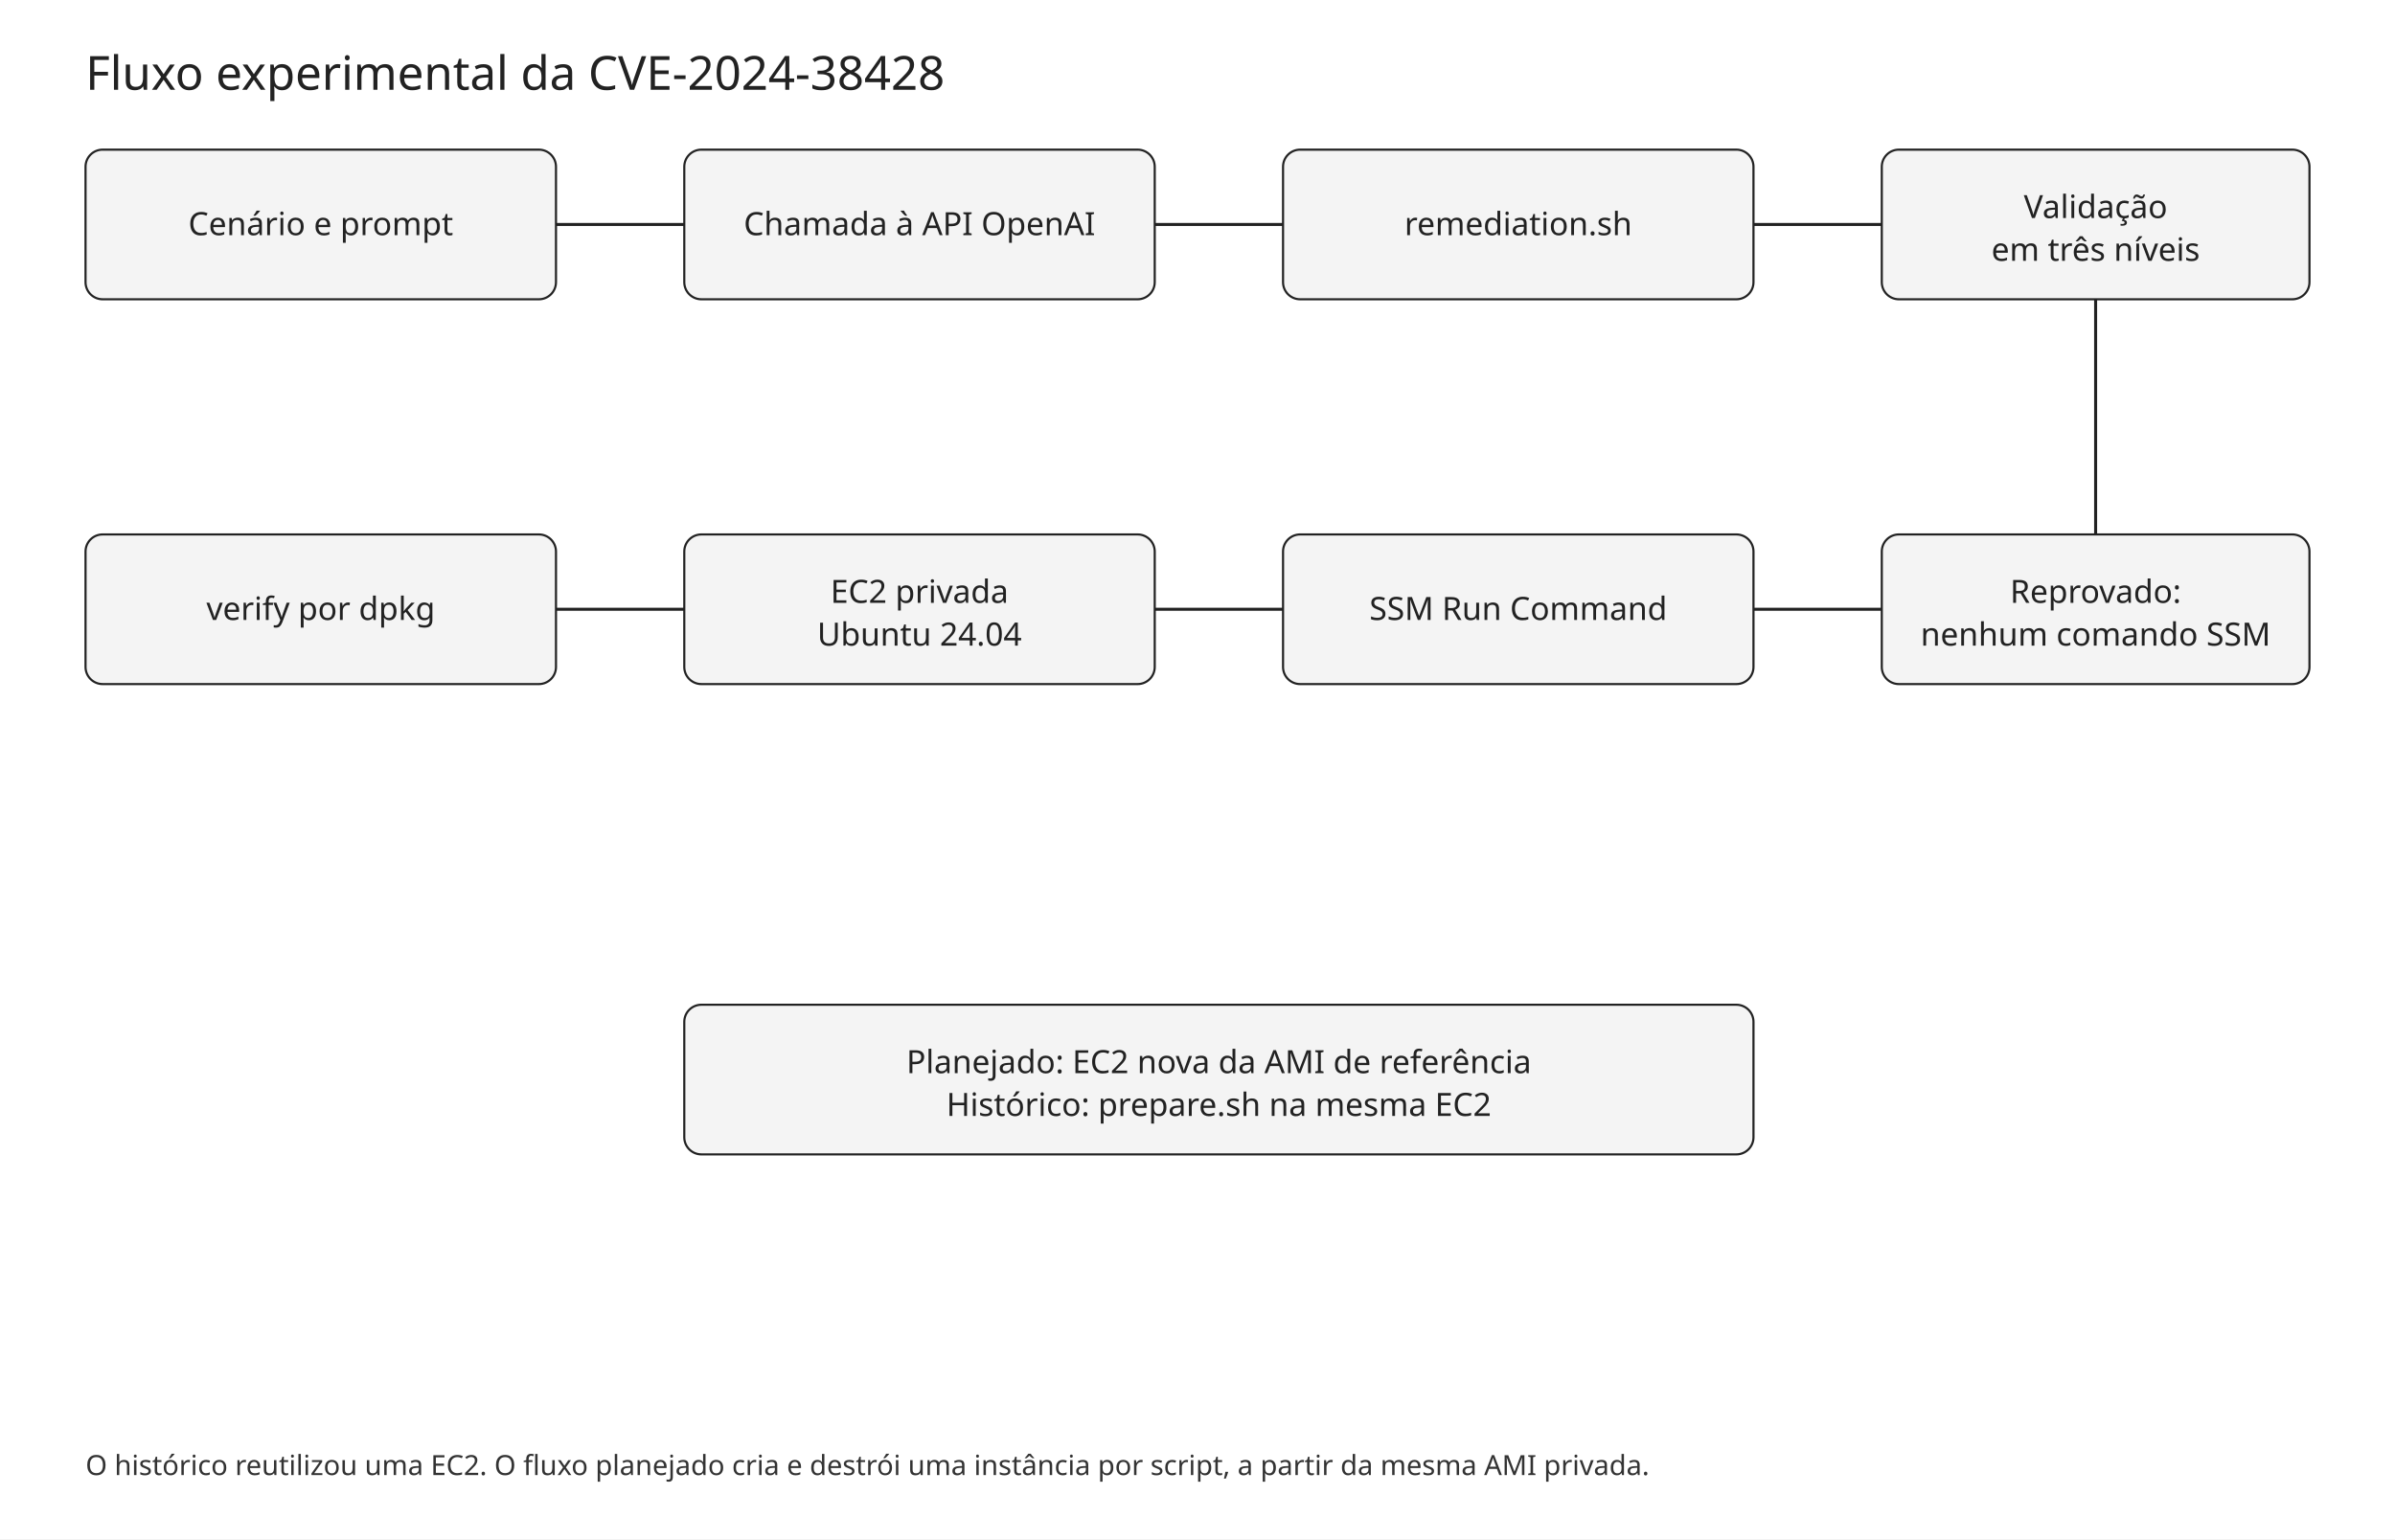
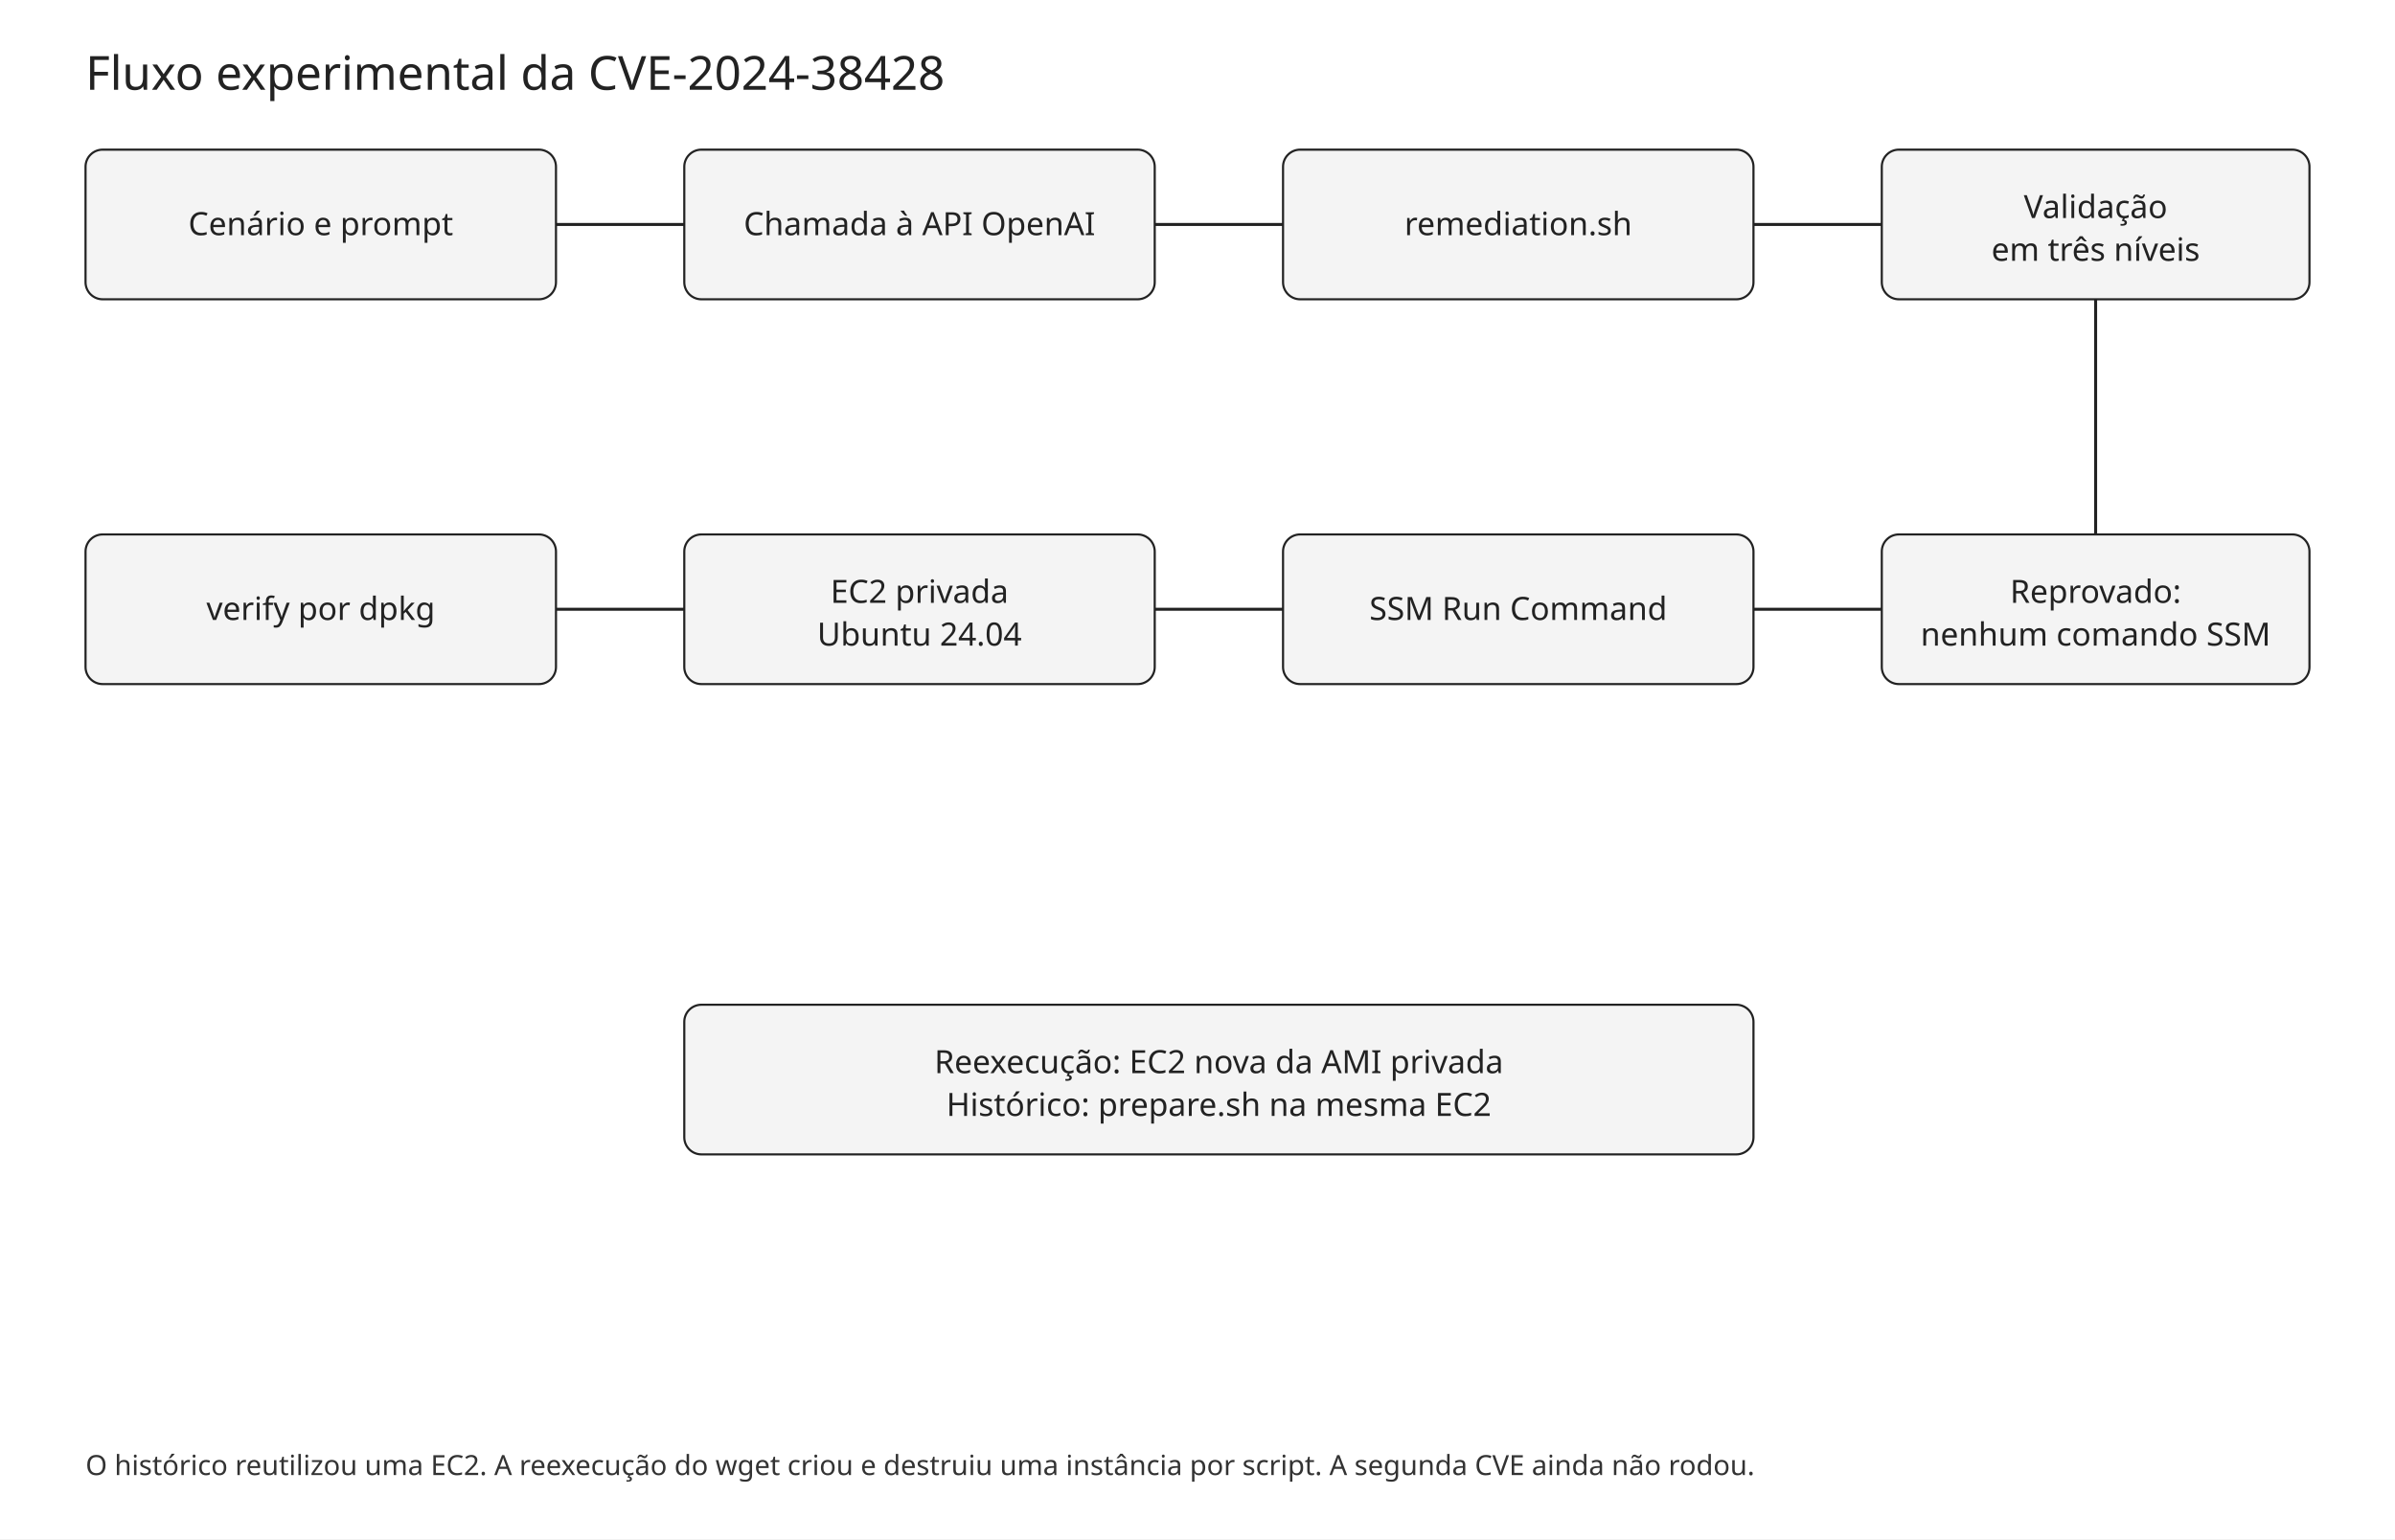
<svg xmlns="http://www.w3.org/2000/svg" width="1120" height="720" viewBox="0 0 1120 720">
  <rect width="1120" height="720" fill="#ffffff" />
  <text x="40" y="42" font-family="sans-serif" font-size="22" fill="#222222">Fluxo experimental da CVE-2024-38428</text>
  <g font-family="sans-serif" font-size="15" fill="#222222" text-anchor="middle">
    <rect x="40" y="70" width="220" height="70" rx="8" fill="#f4f4f4" stroke="#222222" />
    <text x="150" y="110">Cenário e prompt</text>
    <rect x="320" y="70" width="220" height="70" rx="8" fill="#f4f4f4" stroke="#222222" />
    <text x="430" y="110">Chamada à API OpenAI</text>
    <rect x="600" y="70" width="220" height="70" rx="8" fill="#f4f4f4" stroke="#222222" />
    <text x="710" y="110">remediation.sh</text>
    <rect x="880" y="70" width="200" height="70" rx="8" fill="#f4f4f4" stroke="#222222" />
    <text x="980" y="102">Validação</text>
    <text x="980" y="122">em três níveis</text>
    <rect x="880" y="250" width="200" height="70" rx="8" fill="#f4f4f4" stroke="#222222" />
    <text x="980" y="282">Reprovado:</text>
    <text x="980" y="302">nenhum comando SSM</text>
    <rect x="600" y="250" width="220" height="70" rx="8" fill="#f4f4f4" stroke="#222222" />
    <text x="710" y="290">SSM Run Command</text>
    <rect x="320" y="250" width="220" height="70" rx="8" fill="#f4f4f4" stroke="#222222" />
    <text x="430" y="282">EC2 privada</text>
    <text x="430" y="302">Ubuntu 24.04</text>
    <rect x="40" y="250" width="220" height="70" rx="8" fill="#f4f4f4" stroke="#222222" />
    <text x="150" y="290">verify por dpkg</text>
    <rect x="320" y="470" width="500" height="70" rx="8" fill="#f4f4f4" stroke="#222222" />
-     <text x="570" y="502">Planejado: EC2 nova da AMI de referência</text>
+     <text x="570" y="502">Reexecução: EC2 nova da AMI privada</text>
    <text x="570" y="522">Histórico: prepare.sh na mesma EC2</text>
  </g>
  <g stroke="#222222" fill="none" stroke-width="1.4">
    <path d="M260 105 H320" />
    <path d="M540 105 H600" />
    <path d="M820 105 H880" />
    <path d="M980 140 V250" />
    <path d="M880 285 H820" />
    <path d="M600 285 H540" />
    <path d="M320 285 H260" />
  </g>
-   <text x="40" y="690" font-family="sans-serif" font-size="13" fill="#333333">O histórico reutilizou uma EC2. O fluxo planejado cria e destrói uma instância por script, a partir da mesma AMI privada.</text>
+   <text x="40" y="690" font-family="sans-serif" font-size="13" fill="#333333">O histórico reutilizou uma EC2. A reexecução do wget criou e destruiu uma instância por script. A segunda CVE ainda não rodou.</text>
</svg>
